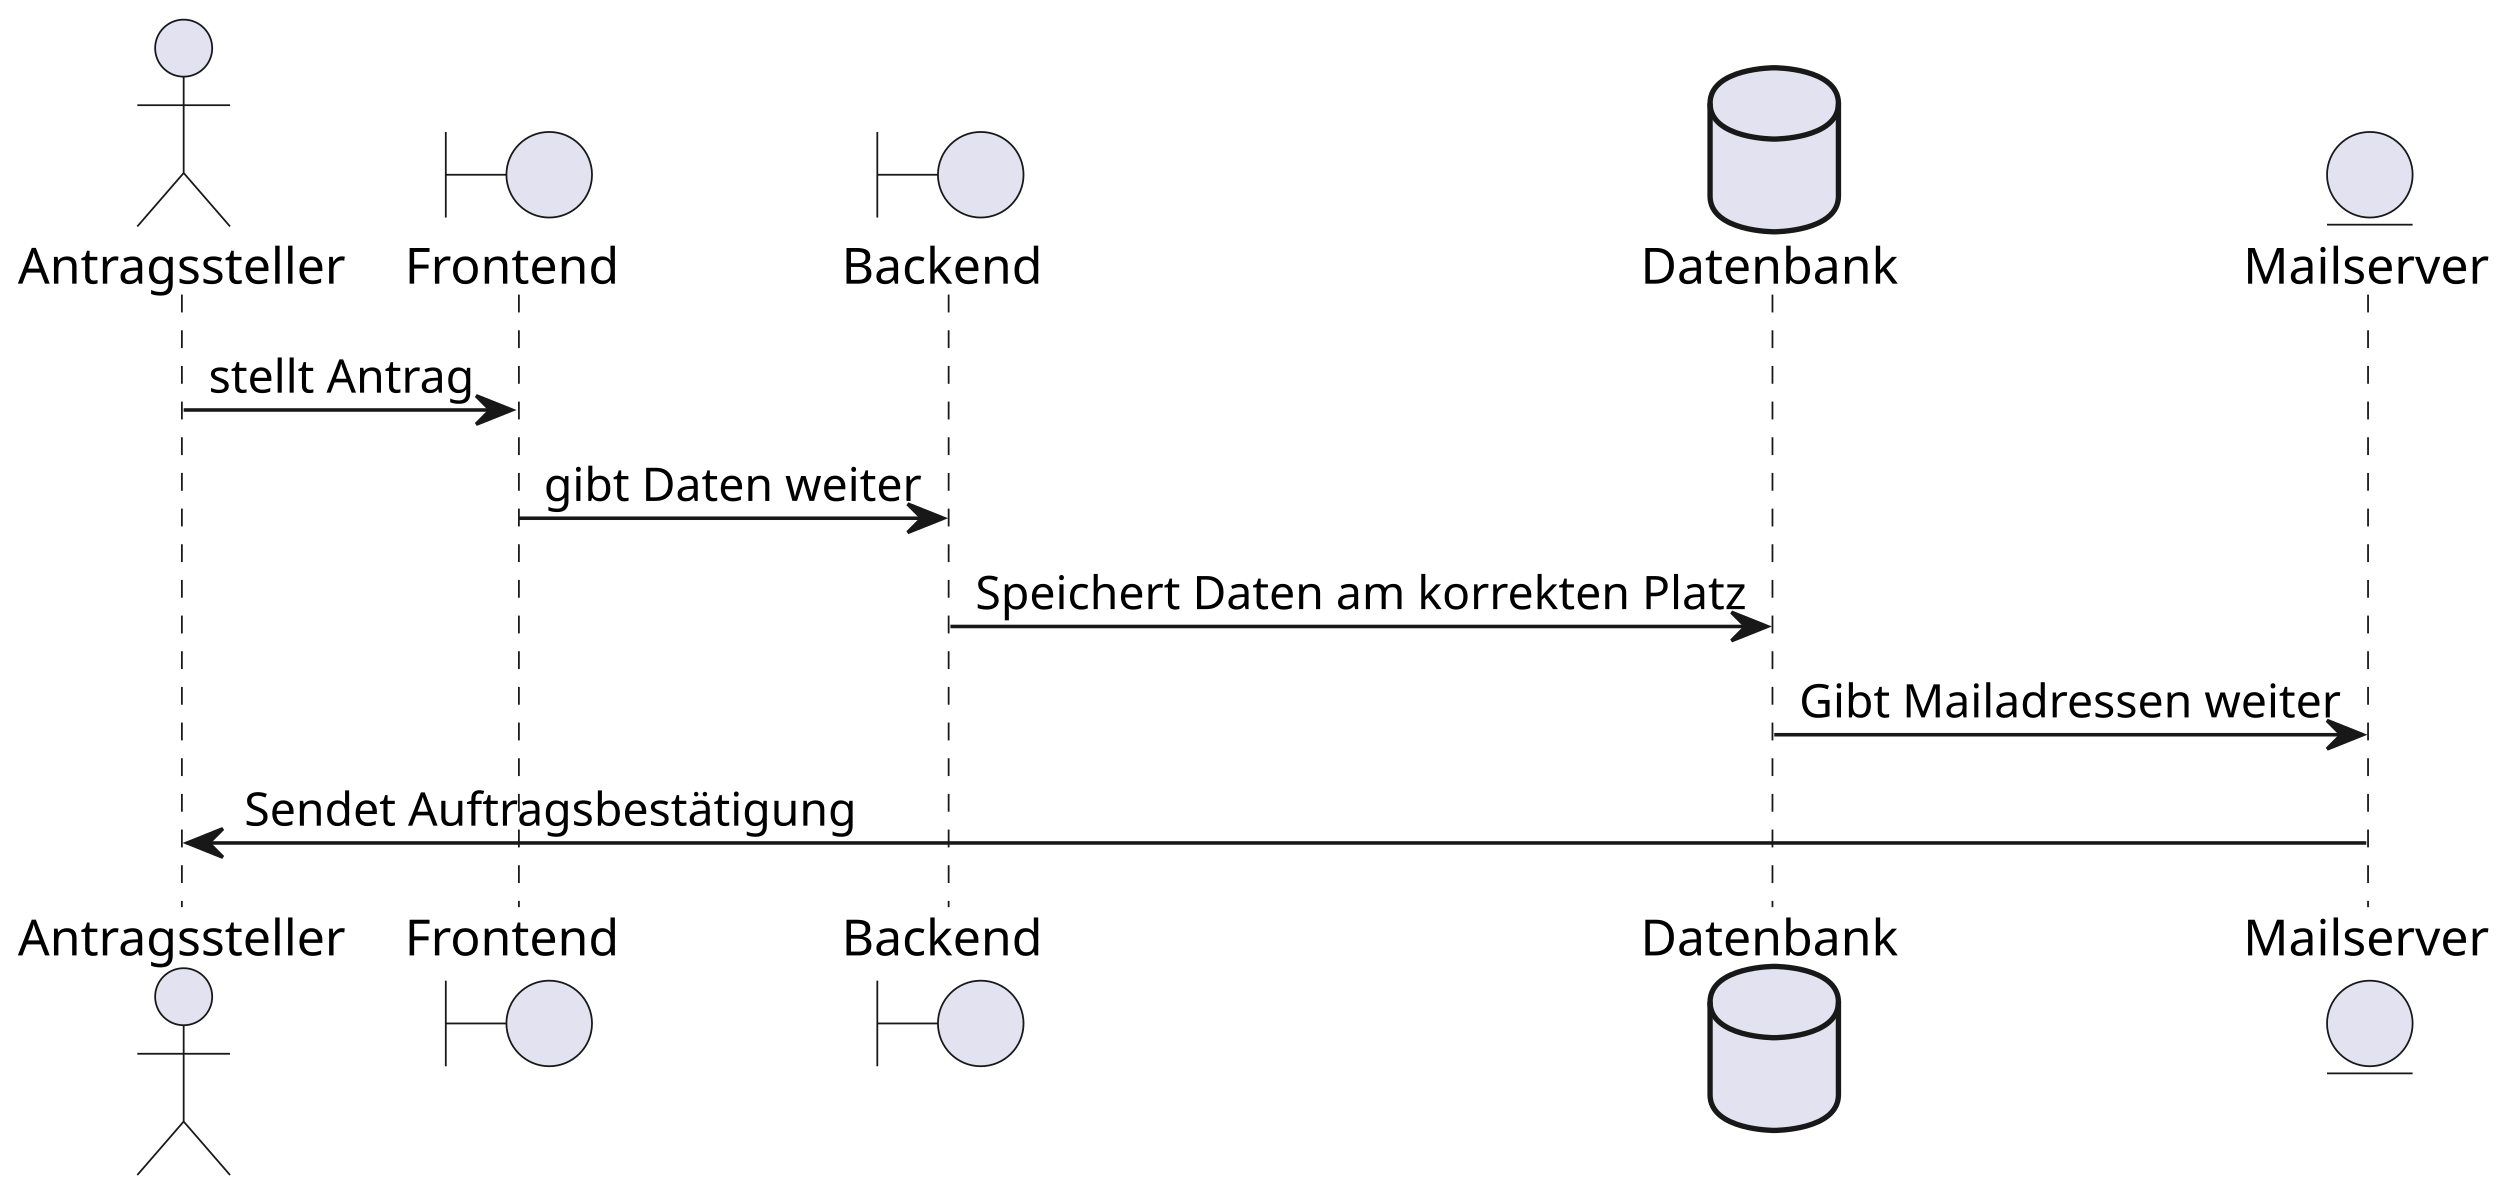
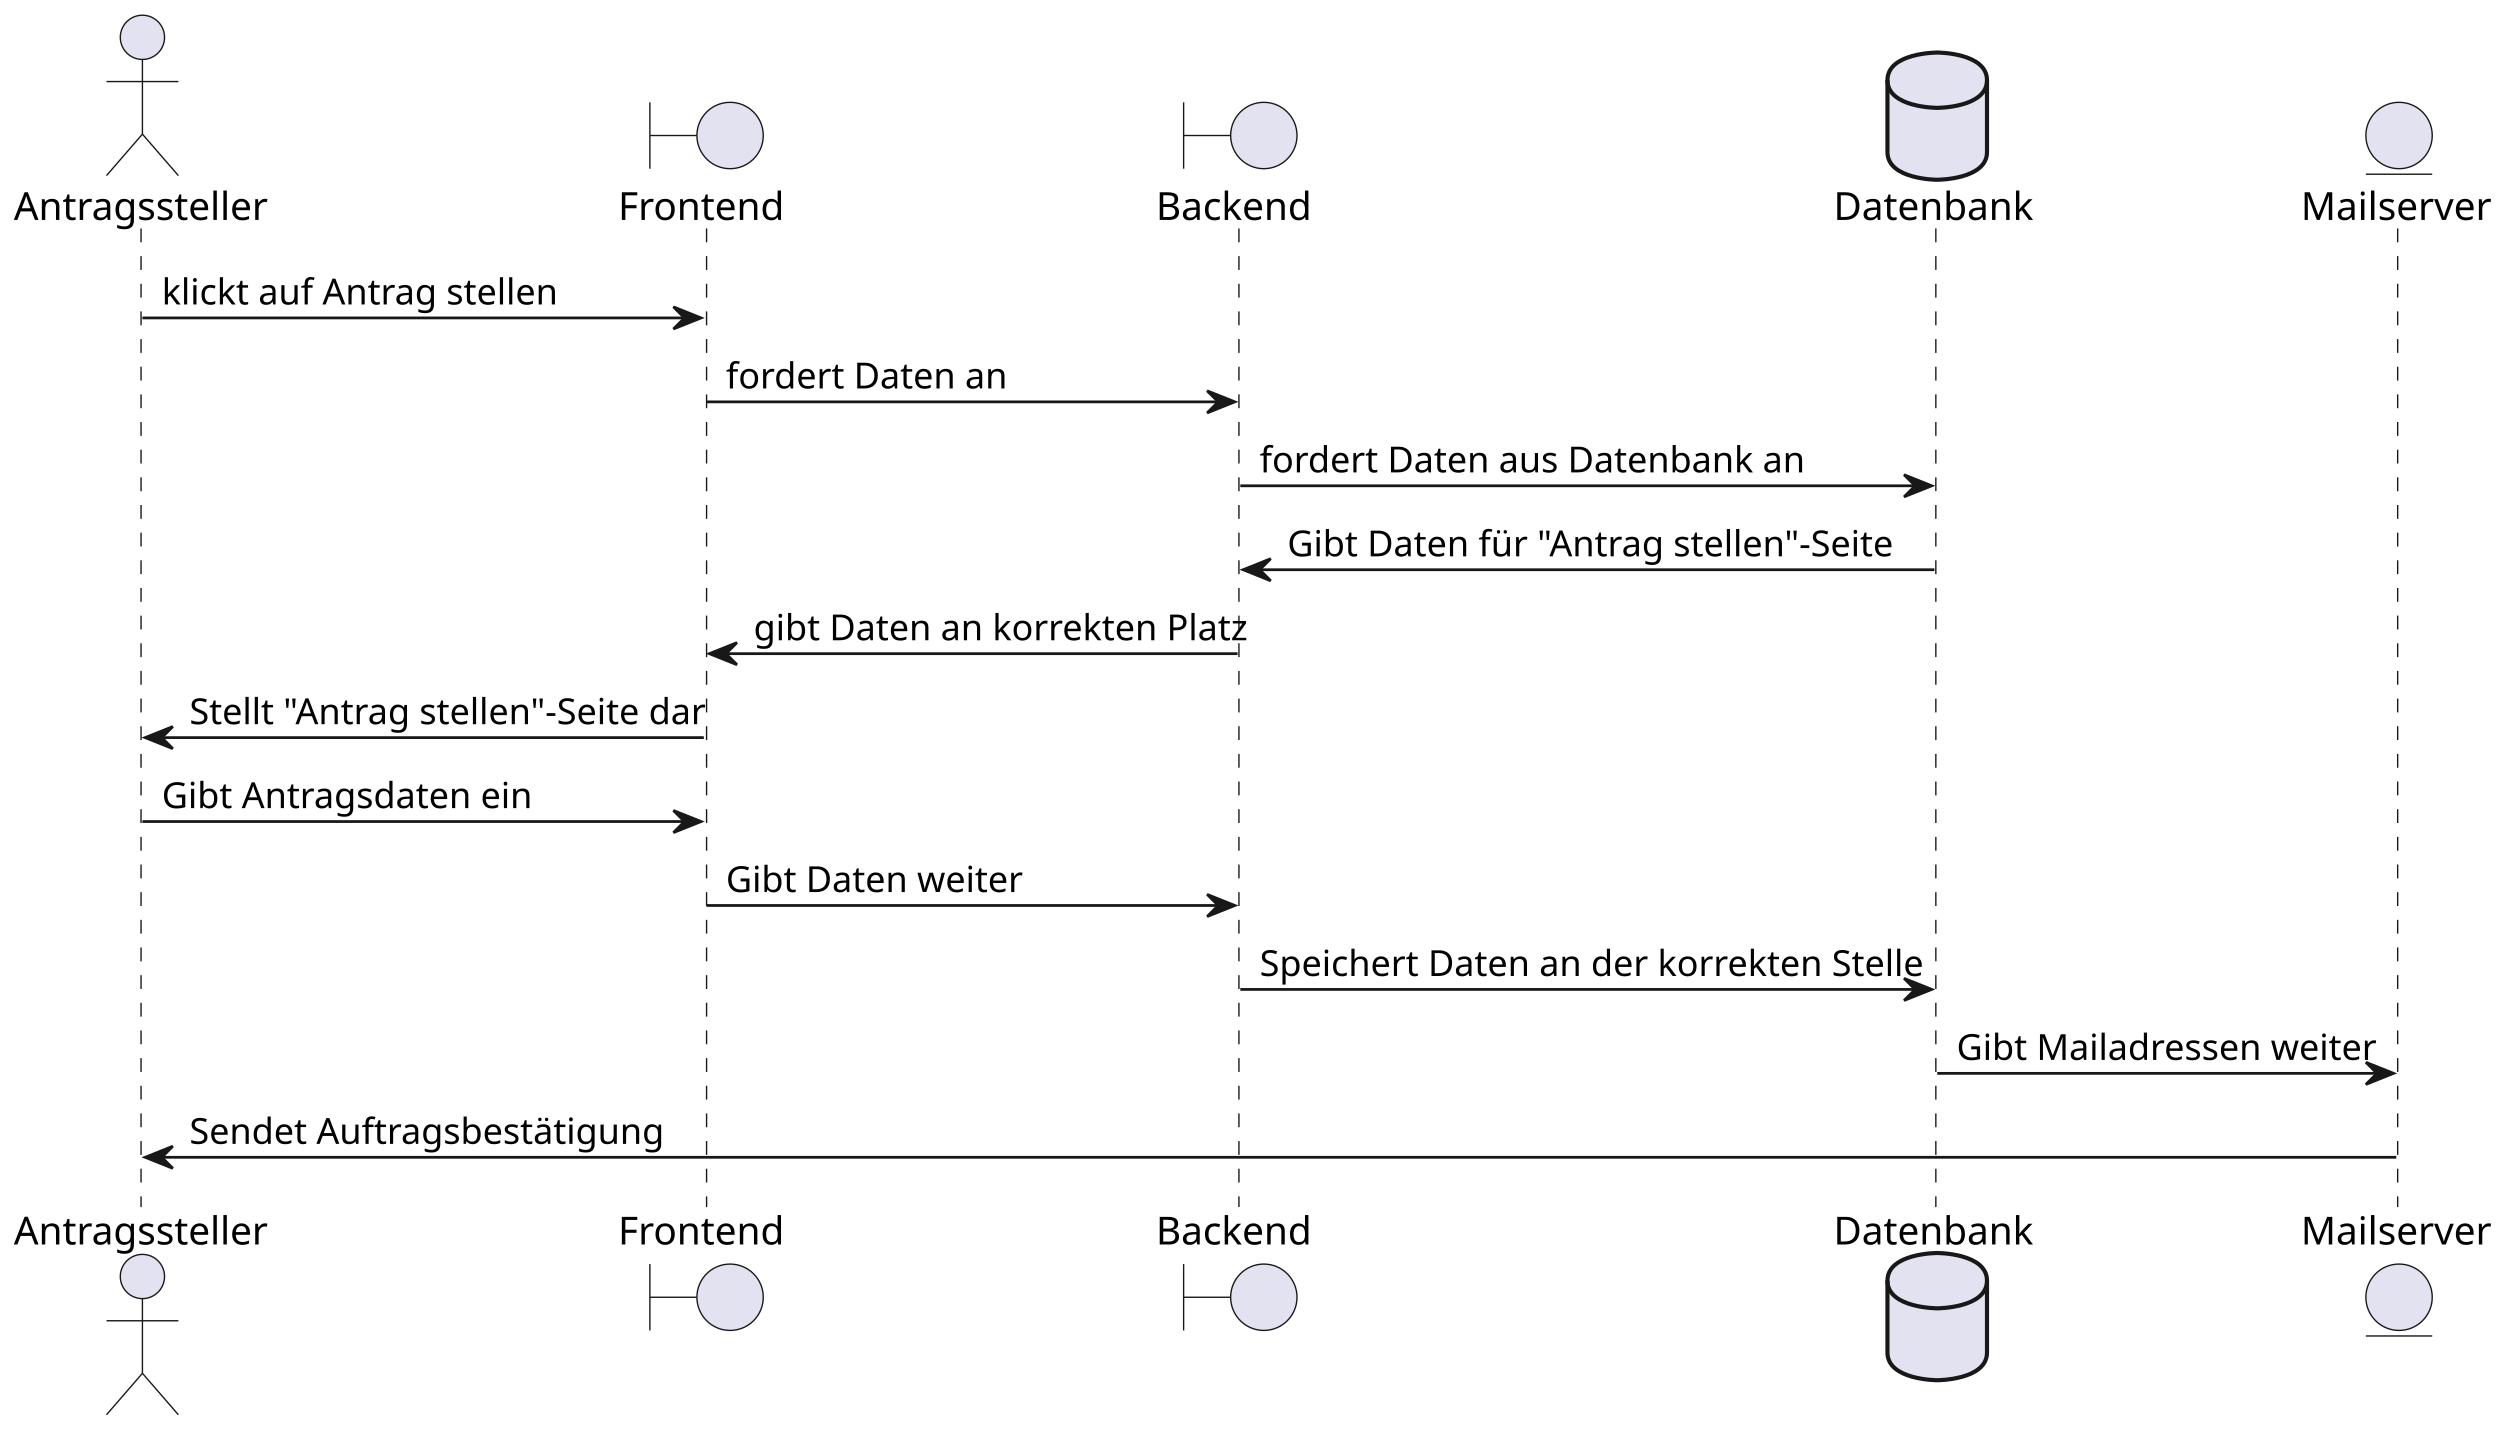
- <svg xmlns="http://www.w3.org/2000/svg" contentStyleType="text/css" height="336px" preserveAspectRatio="none" style="width:701px;height:336px;background:#FFFFFF;" version="1.1" viewBox="0 0 701 336" width="701px" zoomAndPan="magnify">
+ <svg xmlns="http://www.w3.org/2000/svg" contentStyleType="text/css" height="518px" preserveAspectRatio="none" style="width:904px;height:518px;background:#FFFFFF;" version="1.1" viewBox="0 0 904 518" width="904px" zoomAndPan="magnify">
  <defs />
  <g>
-     <line style="stroke:#181818;stroke-width:0.5;stroke-dasharray:5.0,5.0;" x1="51" x2="51" y1="82.609" y2="254.367" />
-     <line style="stroke:#181818;stroke-width:0.5;stroke-dasharray:5.0,5.0;" x1="145.5" x2="145.5" y1="82.609" y2="254.367" />
-     <line style="stroke:#181818;stroke-width:0.5;stroke-dasharray:5.0,5.0;" x1="266" x2="266" y1="82.609" y2="254.367" />
-     <line style="stroke:#181818;stroke-width:0.5;stroke-dasharray:5.0,5.0;" x1="497" x2="497" y1="82.609" y2="254.367" />
-     <line style="stroke:#181818;stroke-width:0.5;stroke-dasharray:5.0,5.0;" x1="664" x2="664" y1="82.609" y2="254.367" />
+     <line style="stroke:#181818;stroke-width:0.5;stroke-dasharray:5.0,5.0;" x1="51" x2="51" y1="82.609" y2="436.477" />
+     <line style="stroke:#181818;stroke-width:0.5;stroke-dasharray:5.0,5.0;" x1="255.5" x2="255.5" y1="82.609" y2="436.477" />
+     <line style="stroke:#181818;stroke-width:0.5;stroke-dasharray:5.0,5.0;" x1="448" x2="448" y1="82.609" y2="436.477" />
+     <line style="stroke:#181818;stroke-width:0.5;stroke-dasharray:5.0,5.0;" x1="700" x2="700" y1="82.609" y2="436.477" />
+     <line style="stroke:#181818;stroke-width:0.5;stroke-dasharray:5.0,5.0;" x1="867" x2="867" y1="82.609" y2="436.477" />
    <text fill="#000000" font-family="sans-serif" font-size="14" lengthAdjust="spacing" textLength="87" x="5" y="79.533">Antragssteller</text>
    <ellipse cx="51.5" cy="13.5" fill="#E2E2F0" rx="8" ry="8" style="stroke:#181818;stroke-width:0.5;" />
    <path d="M51.5,21.5 L51.5,48.5 M38.5,29.5 L64.5,29.5 M51.5,48.5 L38.5,63.5 M51.5,48.5 L64.5,63.5 " fill="none" style="stroke:#181818;stroke-width:0.5;" />
-     <text fill="#000000" font-family="sans-serif" font-size="14" lengthAdjust="spacing" textLength="87" x="5" y="267.9">Antragssteller</text>
-     <ellipse cx="51.5" cy="279.477" fill="#E2E2F0" rx="8" ry="8" style="stroke:#181818;stroke-width:0.5;" />
-     <path d="M51.5,287.477 L51.5,314.477 M38.5,295.477 L64.5,295.477 M51.5,314.477 L38.5,329.477 M51.5,314.477 L64.5,329.477 " fill="none" style="stroke:#181818;stroke-width:0.5;" />
-     <text fill="#000000" font-family="sans-serif" font-size="14" lengthAdjust="spacing" textLength="58" x="113.5" y="79.533">Frontend</text>
-     <path d="M125,37 L125,61 M125,49 L142,49 " fill="none" style="stroke:#181818;stroke-width:0.5;" />
-     <ellipse cx="154" cy="49" fill="#E2E2F0" rx="12" ry="12" style="stroke:#181818;stroke-width:0.5;" />
-     <text fill="#000000" font-family="sans-serif" font-size="14" lengthAdjust="spacing" textLength="58" x="113.5" y="267.9">Frontend</text>
-     <path d="M125,274.977 L125,298.977 M125,286.977 L142,286.977 " fill="none" style="stroke:#181818;stroke-width:0.5;" />
-     <ellipse cx="154" cy="286.977" fill="#E2E2F0" rx="12" ry="12" style="stroke:#181818;stroke-width:0.5;" />
-     <text fill="#000000" font-family="sans-serif" font-size="14" lengthAdjust="spacing" textLength="55" x="236" y="79.533">Backend</text>
-     <path d="M246,37 L246,61 M246,49 L263,49 " fill="none" style="stroke:#181818;stroke-width:0.5;" />
-     <ellipse cx="275" cy="49" fill="#E2E2F0" rx="12" ry="12" style="stroke:#181818;stroke-width:0.5;" />
-     <text fill="#000000" font-family="sans-serif" font-size="14" lengthAdjust="spacing" textLength="55" x="236" y="267.9">Backend</text>
-     <path d="M246,274.977 L246,298.977 M246,286.977 L263,286.977 " fill="none" style="stroke:#181818;stroke-width:0.5;" />
-     <ellipse cx="275" cy="286.977" fill="#E2E2F0" rx="12" ry="12" style="stroke:#181818;stroke-width:0.5;" />
-     <text fill="#000000" font-family="sans-serif" font-size="14" lengthAdjust="spacing" textLength="69" x="460" y="79.533">Datenbank</text>
-     <path d="M479.5,29 C479.5,19 497.5,19 497.5,19 C497.5,19 515.5,19 515.5,29 L515.5,55 C515.5,65 497.5,65 497.5,65 C497.5,65 479.5,65 479.5,55 L479.5,29 " fill="#E2E2F0" style="stroke:#181818;stroke-width:1.5;" />
-     <path d="M479.5,29 C479.5,39 497.5,39 497.5,39 C497.5,39 515.5,39 515.5,29 " fill="none" style="stroke:#181818;stroke-width:1.5;" />
-     <text fill="#000000" font-family="sans-serif" font-size="14" lengthAdjust="spacing" textLength="69" x="460" y="267.9">Datenbank</text>
-     <path d="M479.5,280.977 C479.5,270.977 497.5,270.977 497.5,270.977 C497.5,270.977 515.5,270.977 515.5,280.977 L515.5,306.977 C515.5,316.977 497.5,316.977 497.5,316.977 C497.5,316.977 479.5,316.977 479.5,306.977 L479.5,280.977 " fill="#E2E2F0" style="stroke:#181818;stroke-width:1.5;" />
-     <path d="M479.5,280.977 C479.5,290.977 497.5,290.977 497.5,290.977 C497.5,290.977 515.5,290.977 515.5,280.977 " fill="none" style="stroke:#181818;stroke-width:1.5;" />
-     <text fill="#000000" font-family="sans-serif" font-size="14" lengthAdjust="spacing" textLength="65" x="629" y="79.533">Mailserver</text>
-     <ellipse cx="664.5" cy="49" fill="#E2E2F0" rx="12" ry="12" style="stroke:#181818;stroke-width:0.5;" />
-     <line style="stroke:#181818;stroke-width:0.5;" x1="652.5" x2="676.5" y1="63" y2="63" />
-     <text fill="#000000" font-family="sans-serif" font-size="14" lengthAdjust="spacing" textLength="65" x="629" y="267.9">Mailserver</text>
-     <ellipse cx="664.5" cy="286.977" fill="#E2E2F0" rx="12" ry="12" style="stroke:#181818;stroke-width:0.5;" />
-     <line style="stroke:#181818;stroke-width:0.5;" x1="652.5" x2="676.5" y1="300.977" y2="300.977" />
-     <polygon fill="#181818" points="133.5,110.961,143.5,114.961,133.5,118.961,137.5,114.961" style="stroke:#181818;stroke-width:1.0;" />
-     <line style="stroke:#181818;stroke-width:1.0;" x1="51.5" x2="139.5" y1="114.961" y2="114.961" />
-     <text fill="#000000" font-family="sans-serif" font-size="13" lengthAdjust="spacing" textLength="70" x="58.5" y="110.105">stellt Antrag</text>
-     <polygon fill="#181818" points="254.5,141.312,264.5,145.312,254.5,149.312,258.5,145.312" style="stroke:#181818;stroke-width:1.0;" />
-     <line style="stroke:#181818;stroke-width:1.0;" x1="145.5" x2="260.5" y1="145.312" y2="145.312" />
-     <text fill="#000000" font-family="sans-serif" font-size="13" lengthAdjust="spacing" textLength="97" x="152.5" y="140.456">gibt Daten weiter</text>
-     <polygon fill="#181818" points="485.5,171.664,495.5,175.664,485.5,179.664,489.5,175.664" style="stroke:#181818;stroke-width:1.0;" />
-     <line style="stroke:#181818;stroke-width:1.0;" x1="266.5" x2="491.5" y1="175.664" y2="175.664" />
-     <text fill="#000000" font-family="sans-serif" font-size="13" lengthAdjust="spacing" textLength="207" x="273.5" y="170.808">Speichert Daten am korrekten Platz</text>
-     <polygon fill="#181818" points="652.5,202.016,662.5,206.016,652.5,210.016,656.5,206.016" style="stroke:#181818;stroke-width:1.0;" />
-     <line style="stroke:#181818;stroke-width:1.0;" x1="497.5" x2="658.5" y1="206.016" y2="206.016" />
-     <text fill="#000000" font-family="sans-serif" font-size="13" lengthAdjust="spacing" textLength="143" x="504.5" y="201.159">Gibt Mailadressen weiter</text>
-     <polygon fill="#181818" points="62.5,232.367,52.5,236.367,62.5,240.367,58.5,236.367" style="stroke:#181818;stroke-width:1.0;" />
-     <line style="stroke:#181818;stroke-width:1.0;" x1="56.5" x2="663.5" y1="236.367" y2="236.367" />
-     <text fill="#000000" font-family="sans-serif" font-size="13" lengthAdjust="spacing" textLength="160" x="68.5" y="231.511">Sendet Auftragsbestätigung</text>
+     <text fill="#000000" font-family="sans-serif" font-size="14" lengthAdjust="spacing" textLength="87" x="5" y="450.01">Antragssteller</text>
+     <ellipse cx="51.5" cy="461.586" fill="#E2E2F0" rx="8" ry="8" style="stroke:#181818;stroke-width:0.5;" />
+     <path d="M51.5,469.586 L51.5,496.586 M38.5,477.586 L64.5,477.586 M51.5,496.586 L38.5,511.586 M51.5,496.586 L64.5,511.586 " fill="none" style="stroke:#181818;stroke-width:0.5;" />
+     <text fill="#000000" font-family="sans-serif" font-size="14" lengthAdjust="spacing" textLength="58" x="223.5" y="79.533">Frontend</text>
+     <path d="M235,37 L235,61 M235,49 L252,49 " fill="none" style="stroke:#181818;stroke-width:0.5;" />
+     <ellipse cx="264" cy="49" fill="#E2E2F0" rx="12" ry="12" style="stroke:#181818;stroke-width:0.5;" />
+     <text fill="#000000" font-family="sans-serif" font-size="14" lengthAdjust="spacing" textLength="58" x="223.5" y="450.01">Frontend</text>
+     <path d="M235,457.086 L235,481.086 M235,469.086 L252,469.086 " fill="none" style="stroke:#181818;stroke-width:0.5;" />
+     <ellipse cx="264" cy="469.086" fill="#E2E2F0" rx="12" ry="12" style="stroke:#181818;stroke-width:0.5;" />
+     <text fill="#000000" font-family="sans-serif" font-size="14" lengthAdjust="spacing" textLength="55" x="418" y="79.533">Backend</text>
+     <path d="M428,37 L428,61 M428,49 L445,49 " fill="none" style="stroke:#181818;stroke-width:0.5;" />
+     <ellipse cx="457" cy="49" fill="#E2E2F0" rx="12" ry="12" style="stroke:#181818;stroke-width:0.5;" />
+     <text fill="#000000" font-family="sans-serif" font-size="14" lengthAdjust="spacing" textLength="55" x="418" y="450.01">Backend</text>
+     <path d="M428,457.086 L428,481.086 M428,469.086 L445,469.086 " fill="none" style="stroke:#181818;stroke-width:0.5;" />
+     <ellipse cx="457" cy="469.086" fill="#E2E2F0" rx="12" ry="12" style="stroke:#181818;stroke-width:0.5;" />
+     <text fill="#000000" font-family="sans-serif" font-size="14" lengthAdjust="spacing" textLength="69" x="663" y="79.533">Datenbank</text>
+     <path d="M682.5,29 C682.5,19 700.5,19 700.5,19 C700.5,19 718.5,19 718.5,29 L718.5,55 C718.5,65 700.5,65 700.5,65 C700.5,65 682.5,65 682.5,55 L682.5,29 " fill="#E2E2F0" style="stroke:#181818;stroke-width:1.5;" />
+     <path d="M682.5,29 C682.5,39 700.5,39 700.5,39 C700.5,39 718.5,39 718.5,29 " fill="none" style="stroke:#181818;stroke-width:1.5;" />
+     <text fill="#000000" font-family="sans-serif" font-size="14" lengthAdjust="spacing" textLength="69" x="663" y="450.01">Datenbank</text>
+     <path d="M682.5,463.086 C682.5,453.086 700.5,453.086 700.5,453.086 C700.5,453.086 718.5,453.086 718.5,463.086 L718.5,489.086 C718.5,499.086 700.5,499.086 700.5,499.086 C700.5,499.086 682.5,499.086 682.5,489.086 L682.5,463.086 " fill="#E2E2F0" style="stroke:#181818;stroke-width:1.5;" />
+     <path d="M682.5,463.086 C682.5,473.086 700.5,473.086 700.5,473.086 C700.5,473.086 718.5,473.086 718.5,463.086 " fill="none" style="stroke:#181818;stroke-width:1.5;" />
+     <text fill="#000000" font-family="sans-serif" font-size="14" lengthAdjust="spacing" textLength="65" x="832" y="79.533">Mailserver</text>
+     <ellipse cx="867.5" cy="49" fill="#E2E2F0" rx="12" ry="12" style="stroke:#181818;stroke-width:0.5;" />
+     <line style="stroke:#181818;stroke-width:0.5;" x1="855.5" x2="879.5" y1="63" y2="63" />
+     <text fill="#000000" font-family="sans-serif" font-size="14" lengthAdjust="spacing" textLength="65" x="832" y="450.01">Mailserver</text>
+     <ellipse cx="867.5" cy="469.086" fill="#E2E2F0" rx="12" ry="12" style="stroke:#181818;stroke-width:0.5;" />
+     <line style="stroke:#181818;stroke-width:0.5;" x1="855.5" x2="879.5" y1="483.086" y2="483.086" />
+     <polygon fill="#181818" points="243.5,110.961,253.5,114.961,243.5,118.961,247.5,114.961" style="stroke:#181818;stroke-width:1.0;" />
+     <line style="stroke:#181818;stroke-width:1.0;" x1="51.5" x2="249.5" y1="114.961" y2="114.961" />
+     <text fill="#000000" font-family="sans-serif" font-size="13" lengthAdjust="spacing" textLength="136" x="58.5" y="110.105">klickt auf Antrag stellen</text>
+     <polygon fill="#181818" points="436.5,141.312,446.5,145.312,436.5,149.312,440.5,145.312" style="stroke:#181818;stroke-width:1.0;" />
+     <line style="stroke:#181818;stroke-width:1.0;" x1="255.5" x2="442.5" y1="145.312" y2="145.312" />
+     <text fill="#000000" font-family="sans-serif" font-size="13" lengthAdjust="spacing" textLength="92" x="262.5" y="140.456">fordert Daten an</text>
+     <polygon fill="#181818" points="688.5,171.664,698.5,175.664,688.5,179.664,692.5,175.664" style="stroke:#181818;stroke-width:1.0;" />
+     <line style="stroke:#181818;stroke-width:1.0;" x1="448.5" x2="694.5" y1="175.664" y2="175.664" />
+     <text fill="#000000" font-family="sans-serif" font-size="13" lengthAdjust="spacing" textLength="183" x="455.5" y="170.808">fordert Daten aus Datenbank an</text>
+     <polygon fill="#181818" points="459.5,202.016,449.5,206.016,459.5,210.016,455.5,206.016" style="stroke:#181818;stroke-width:1.0;" />
+     <line style="stroke:#181818;stroke-width:1.0;" x1="453.5" x2="699.5" y1="206.016" y2="206.016" />
+     <text fill="#000000" font-family="sans-serif" font-size="13" lengthAdjust="spacing" textLength="208" x="465.5" y="201.159">Gibt Daten für "Antrag stellen"-Seite</text>
+     <polygon fill="#181818" points="266.5,232.367,256.5,236.367,266.5,240.367,262.5,236.367" style="stroke:#181818;stroke-width:1.0;" />
+     <line style="stroke:#181818;stroke-width:1.0;" x1="260.5" x2="447.5" y1="236.367" y2="236.367" />
+     <text fill="#000000" font-family="sans-serif" font-size="13" lengthAdjust="spacing" textLength="169" x="272.5" y="231.511">gibt Daten an korrekten Platz</text>
+     <polygon fill="#181818" points="62.5,262.719,52.5,266.719,62.5,270.719,58.5,266.719" style="stroke:#181818;stroke-width:1.0;" />
+     <line style="stroke:#181818;stroke-width:1.0;" x1="56.5" x2="254.5" y1="266.719" y2="266.719" />
+     <text fill="#000000" font-family="sans-serif" font-size="13" lengthAdjust="spacing" textLength="180" x="68.5" y="261.862">Stellt "Antrag stellen"-Seite dar</text>
+     <polygon fill="#181818" points="243.5,293.07,253.5,297.07,243.5,301.07,247.5,297.07" style="stroke:#181818;stroke-width:1.0;" />
+     <line style="stroke:#181818;stroke-width:1.0;" x1="51.5" x2="249.5" y1="297.07" y2="297.07" />
+     <text fill="#000000" font-family="sans-serif" font-size="13" lengthAdjust="spacing" textLength="126" x="58.5" y="292.214">Gibt Antragsdaten ein</text>
+     <polygon fill="#181818" points="436.5,323.422,446.5,327.422,436.5,331.422,440.5,327.422" style="stroke:#181818;stroke-width:1.0;" />
+     <line style="stroke:#181818;stroke-width:1.0;" x1="255.5" x2="442.5" y1="327.422" y2="327.422" />
+     <text fill="#000000" font-family="sans-serif" font-size="13" lengthAdjust="spacing" textLength="100" x="262.5" y="322.565">Gibt Daten weiter</text>
+     <polygon fill="#181818" points="688.5,353.773,698.5,357.773,688.5,361.773,692.5,357.773" style="stroke:#181818;stroke-width:1.0;" />
+     <line style="stroke:#181818;stroke-width:1.0;" x1="448.5" x2="694.5" y1="357.773" y2="357.773" />
+     <text fill="#000000" font-family="sans-serif" font-size="13" lengthAdjust="spacing" textLength="228" x="455.5" y="352.917">Speichert Daten an der korrekten Stelle</text>
+     <polygon fill="#181818" points="855.5,384.125,865.5,388.125,855.5,392.125,859.5,388.125" style="stroke:#181818;stroke-width:1.0;" />
+     <line style="stroke:#181818;stroke-width:1.0;" x1="700.5" x2="861.5" y1="388.125" y2="388.125" />
+     <text fill="#000000" font-family="sans-serif" font-size="13" lengthAdjust="spacing" textLength="143" x="707.5" y="383.269">Gibt Mailadressen weiter</text>
+     <polygon fill="#181818" points="62.5,414.477,52.5,418.477,62.5,422.477,58.5,418.477" style="stroke:#181818;stroke-width:1.0;" />
+     <line style="stroke:#181818;stroke-width:1.0;" x1="56.5" x2="866.5" y1="418.477" y2="418.477" />
+     <text fill="#000000" font-family="sans-serif" font-size="13" lengthAdjust="spacing" textLength="160" x="68.5" y="413.62">Sendet Auftragsbestätigung</text>
  </g>
</svg>
